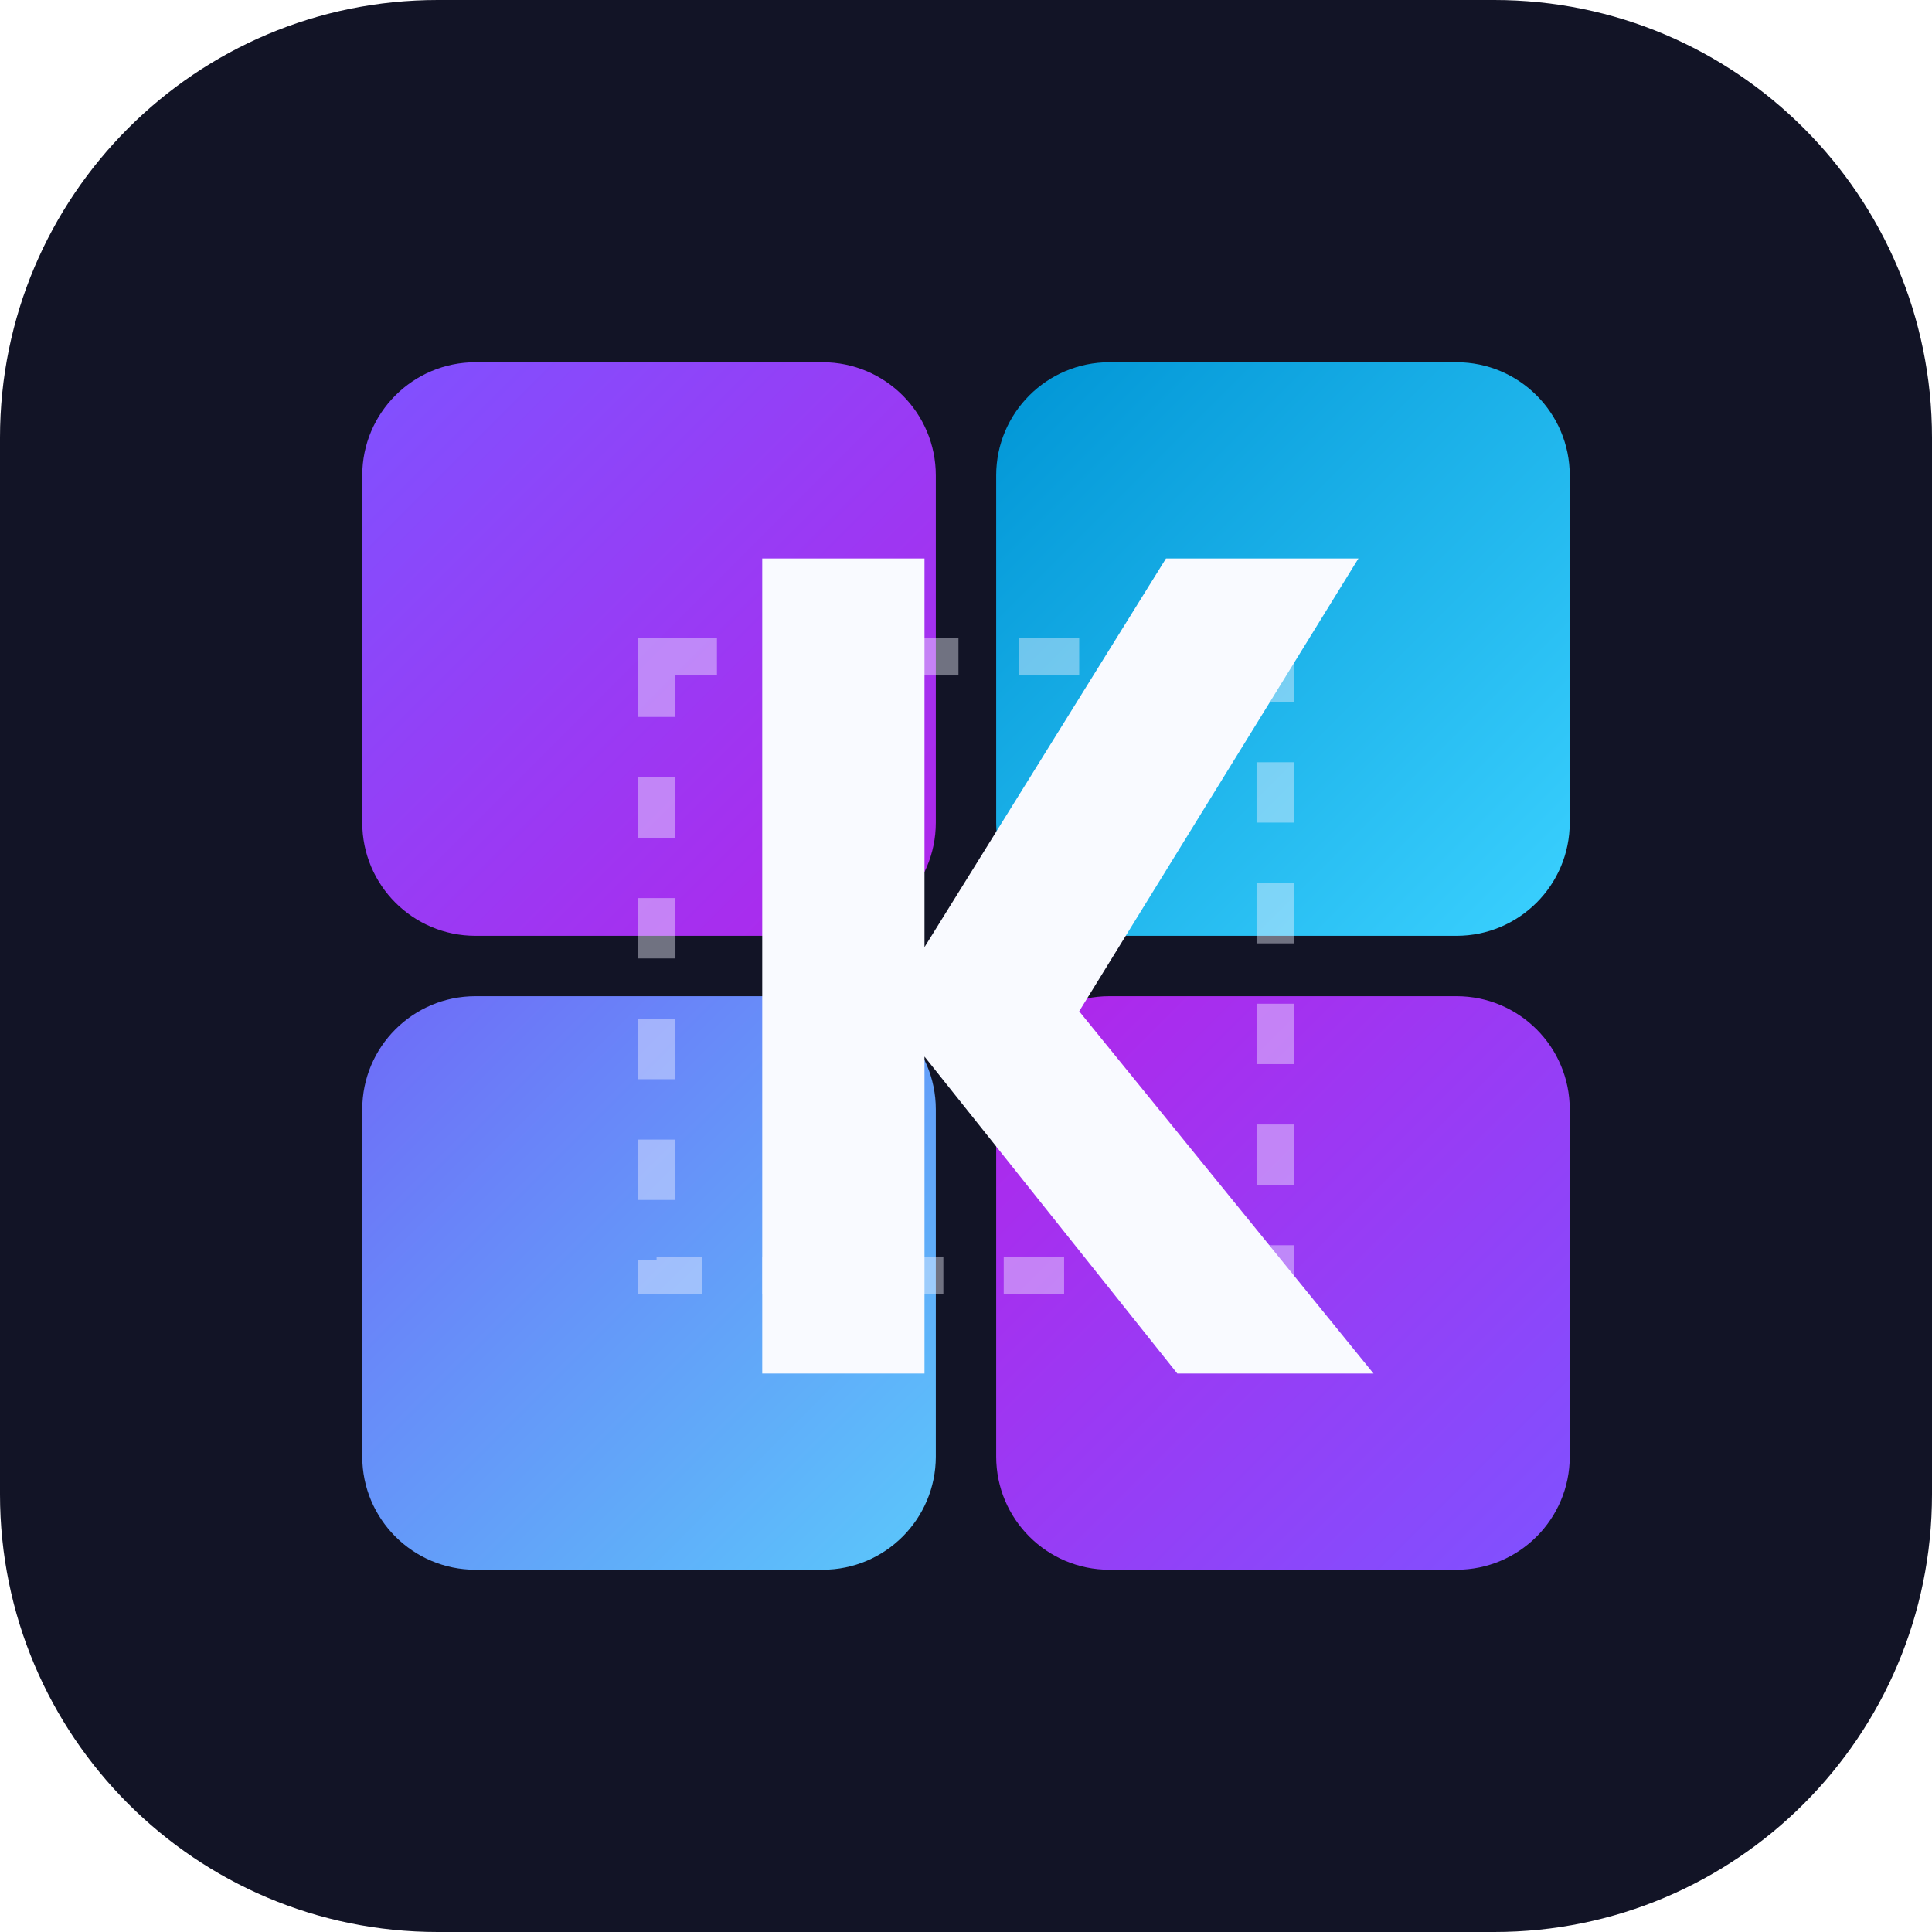
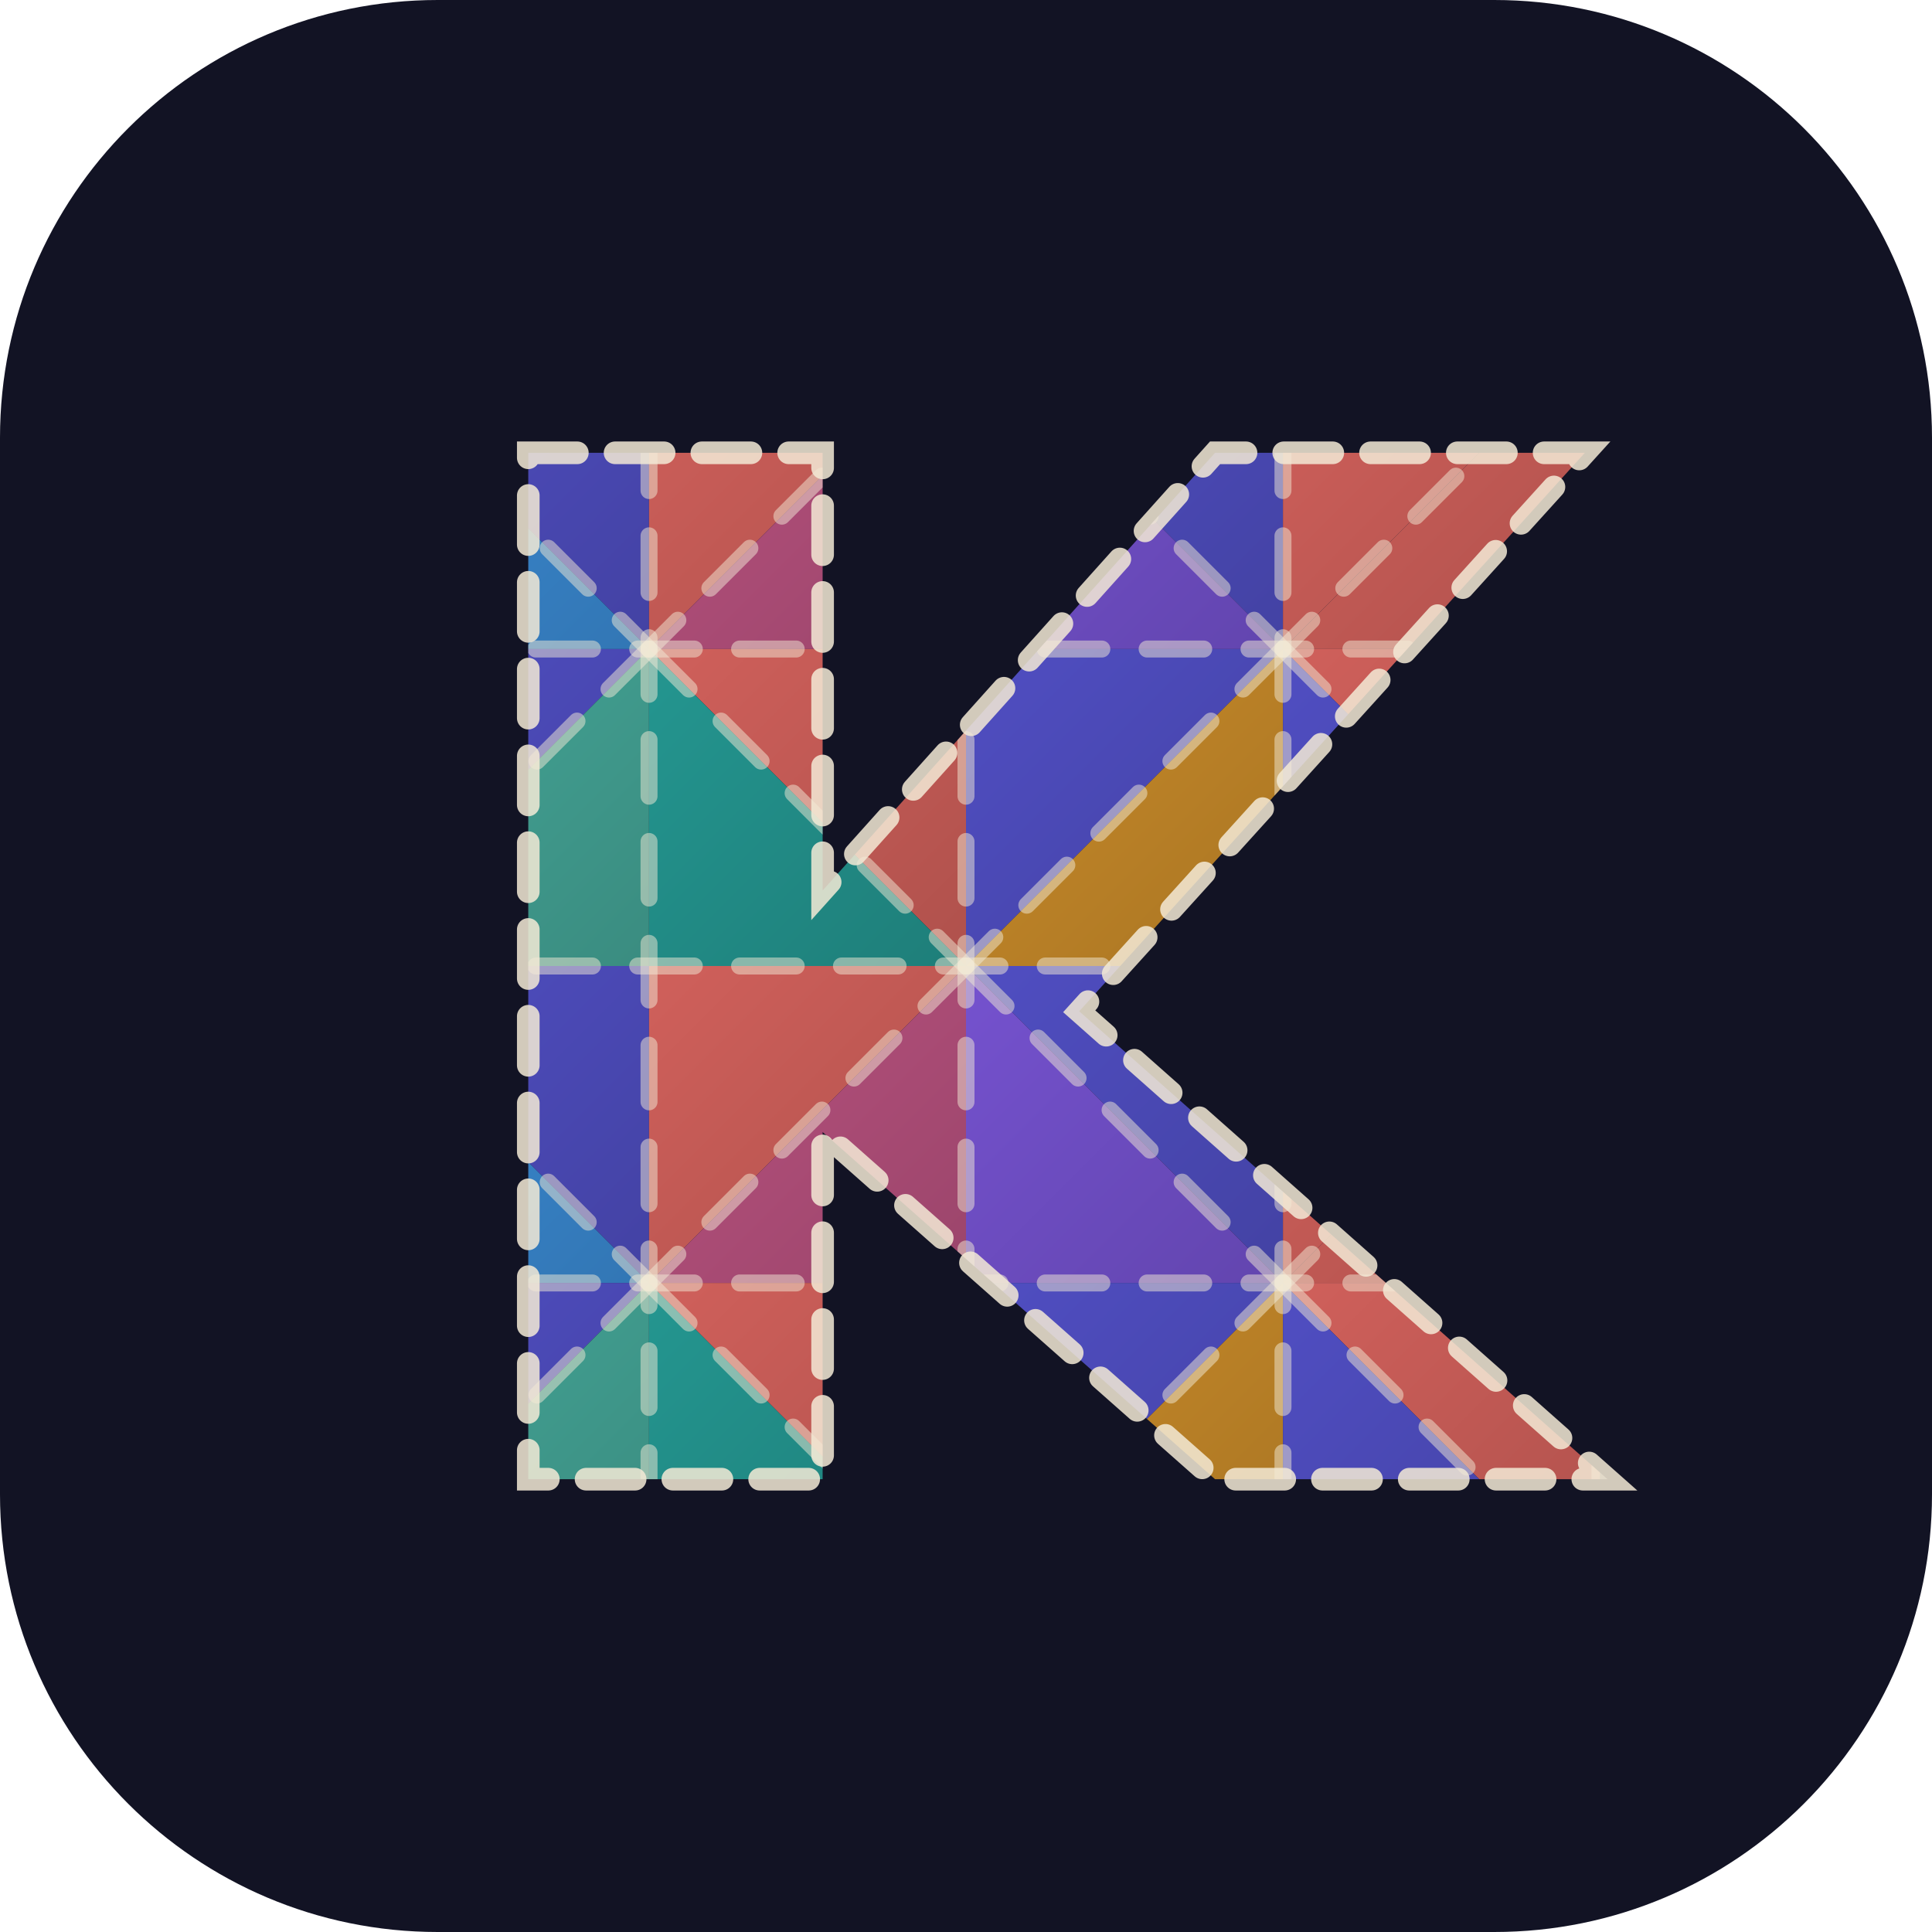
<svg xmlns="http://www.w3.org/2000/svg" width="512" height="512" viewBox="0 0 512 512" fill="none">
  <defs>
-     <linearGradient id="tileA" x1="96" y1="96" x2="248" y2="248" gradientUnits="userSpaceOnUse">
-       <stop stop-color="#7F52FF" />
-       <stop offset="1" stop-color="#B125EA" />
+     <linearGradient id="g0a" x1="88" y1="88" x2="172" y2="172" gradientUnits="userSpaceOnUse">
+       <stop stop-color="#504ec2" />
+       <stop offset="1" stop-color="#4342a3" />
    </linearGradient>
-     <linearGradient id="tileB" x1="264" y1="96" x2="416" y2="248" gradientUnits="userSpaceOnUse">
-       <stop stop-color="#0095D5" />
-       <stop offset="1" stop-color="#3BD1FF" />
+     <linearGradient id="g0b" x1="88" y1="88" x2="172" y2="172" gradientUnits="userSpaceOnUse">
+       <stop stop-color="#3b8cd6" />
+       <stop offset="1" stop-color="#3276b4" />
    </linearGradient>
-     <linearGradient id="tileC" x1="96" y1="264" x2="248" y2="416" gradientUnits="userSpaceOnUse">
-       <stop stop-color="#6F6AF8" />
-       <stop offset="1" stop-color="#5AC8FA" />
+     <linearGradient id="g1a" x1="172" y1="88" x2="256" y2="172" gradientUnits="userSpaceOnUse">
+       <stop stop-color="#d0605b" />
+       <stop offset="1" stop-color="#af514c" />
    </linearGradient>
-     <linearGradient id="tileD" x1="264" y1="264" x2="416" y2="416" gradientUnits="userSpaceOnUse">
-       <stop stop-color="#B125EA" />
-       <stop offset="1" stop-color="#7F52FF" />
+     <linearGradient id="g1b" x1="172" y1="88" x2="256" y2="172" gradientUnits="userSpaceOnUse">
+       <stop stop-color="#b9527f" />
+       <stop offset="1" stop-color="#9b456b" />
    </linearGradient>
+     <linearGradient id="g2a" x1="256" y1="88" x2="340" y2="172" gradientUnits="userSpaceOnUse">
+       <stop stop-color="#504ec2" />
+       <stop offset="1" stop-color="#4342a3" />
+     </linearGradient>
+     <linearGradient id="g2b" x1="256" y1="88" x2="340" y2="172" gradientUnits="userSpaceOnUse">
+       <stop stop-color="#7552cf" />
+       <stop offset="1" stop-color="#6245ae" />
+     </linearGradient>
+     <linearGradient id="g3a" x1="340" y1="88" x2="424" y2="172" gradientUnits="userSpaceOnUse">
+       <stop stop-color="#d0605b" />
+       <stop offset="1" stop-color="#af514c" />
+     </linearGradient>
+     <linearGradient id="g3b" x1="340" y1="88" x2="424" y2="172" gradientUnits="userSpaceOnUse">
+       <stop stop-color="#d0605b" />
+       <stop offset="1" stop-color="#af514c" />
+     </linearGradient>
+     <linearGradient id="g4a" x1="88" y1="172" x2="172" y2="256" gradientUnits="userSpaceOnUse">
+       <stop stop-color="#504ec2" />
+       <stop offset="1" stop-color="#4342a3" />
+     </linearGradient>
+     <linearGradient id="g4b" x1="88" y1="172" x2="172" y2="256" gradientUnits="userSpaceOnUse">
+       <stop stop-color="#45a798" />
+       <stop offset="1" stop-color="#3a8c80" />
+     </linearGradient>
+     <linearGradient id="g5a" x1="172" y1="172" x2="256" y2="256" gradientUnits="userSpaceOnUse">
+       <stop stop-color="#d0605b" />
+       <stop offset="1" stop-color="#af514c" />
+     </linearGradient>
+     <linearGradient id="g5b" x1="172" y1="172" x2="256" y2="256" gradientUnits="userSpaceOnUse">
+       <stop stop-color="#249690" />
+       <stop offset="1" stop-color="#1e7e79" />
+     </linearGradient>
+     <linearGradient id="g6a" x1="256" y1="172" x2="340" y2="256" gradientUnits="userSpaceOnUse">
+       <stop stop-color="#504ec2" />
+       <stop offset="1" stop-color="#4342a3" />
+     </linearGradient>
+     <linearGradient id="g6b" x1="256" y1="172" x2="340" y2="256" gradientUnits="userSpaceOnUse">
+       <stop stop-color="#c98b2a" />
+       <stop offset="1" stop-color="#a97523" />
+     </linearGradient>
+     <linearGradient id="g7a" x1="340" y1="172" x2="424" y2="256" gradientUnits="userSpaceOnUse">
+       <stop stop-color="#d0605b" />
+       <stop offset="1" stop-color="#af514c" />
+     </linearGradient>
+     <linearGradient id="g7b" x1="340" y1="172" x2="424" y2="256" gradientUnits="userSpaceOnUse">
+       <stop stop-color="#504ec2" />
+       <stop offset="1" stop-color="#4342a3" />
+     </linearGradient>
+     <linearGradient id="g8a" x1="88" y1="256" x2="172" y2="340" gradientUnits="userSpaceOnUse">
+       <stop stop-color="#504ec2" />
+       <stop offset="1" stop-color="#4342a3" />
+     </linearGradient>
+     <linearGradient id="g8b" x1="88" y1="256" x2="172" y2="340" gradientUnits="userSpaceOnUse">
+       <stop stop-color="#3b8cd6" />
+       <stop offset="1" stop-color="#3276b4" />
+     </linearGradient>
+     <linearGradient id="g9a" x1="172" y1="256" x2="256" y2="340" gradientUnits="userSpaceOnUse">
+       <stop stop-color="#d0605b" />
+       <stop offset="1" stop-color="#af514c" />
+     </linearGradient>
+     <linearGradient id="g9b" x1="172" y1="256" x2="256" y2="340" gradientUnits="userSpaceOnUse">
+       <stop stop-color="#b9527f" />
+       <stop offset="1" stop-color="#9b456b" />
+     </linearGradient>
+     <linearGradient id="g10a" x1="256" y1="256" x2="340" y2="340" gradientUnits="userSpaceOnUse">
+       <stop stop-color="#504ec2" />
+       <stop offset="1" stop-color="#4342a3" />
+     </linearGradient>
+     <linearGradient id="g10b" x1="256" y1="256" x2="340" y2="340" gradientUnits="userSpaceOnUse">
+       <stop stop-color="#7552cf" />
+       <stop offset="1" stop-color="#6245ae" />
+     </linearGradient>
+     <linearGradient id="g11a" x1="340" y1="256" x2="424" y2="340" gradientUnits="userSpaceOnUse">
+       <stop stop-color="#d0605b" />
+       <stop offset="1" stop-color="#af514c" />
+     </linearGradient>
+     <linearGradient id="g11b" x1="340" y1="256" x2="424" y2="340" gradientUnits="userSpaceOnUse">
+       <stop stop-color="#d0605b" />
+       <stop offset="1" stop-color="#af514c" />
+     </linearGradient>
+     <linearGradient id="g12a" x1="88" y1="340" x2="172" y2="424" gradientUnits="userSpaceOnUse">
+       <stop stop-color="#504ec2" />
+       <stop offset="1" stop-color="#4342a3" />
+     </linearGradient>
+     <linearGradient id="g12b" x1="88" y1="340" x2="172" y2="424" gradientUnits="userSpaceOnUse">
+       <stop stop-color="#45a798" />
+       <stop offset="1" stop-color="#3a8c80" />
+     </linearGradient>
+     <linearGradient id="g13a" x1="172" y1="340" x2="256" y2="424" gradientUnits="userSpaceOnUse">
+       <stop stop-color="#d0605b" />
+       <stop offset="1" stop-color="#af514c" />
+     </linearGradient>
+     <linearGradient id="g13b" x1="172" y1="340" x2="256" y2="424" gradientUnits="userSpaceOnUse">
+       <stop stop-color="#249690" />
+       <stop offset="1" stop-color="#1e7e79" />
+     </linearGradient>
+     <linearGradient id="g14a" x1="256" y1="340" x2="340" y2="424" gradientUnits="userSpaceOnUse">
+       <stop stop-color="#504ec2" />
+       <stop offset="1" stop-color="#4342a3" />
+     </linearGradient>
+     <linearGradient id="g14b" x1="256" y1="340" x2="340" y2="424" gradientUnits="userSpaceOnUse">
+       <stop stop-color="#c98b2a" />
+       <stop offset="1" stop-color="#a97523" />
+     </linearGradient>
+     <linearGradient id="g15a" x1="340" y1="340" x2="424" y2="424" gradientUnits="userSpaceOnUse">
+       <stop stop-color="#d0605b" />
+       <stop offset="1" stop-color="#af514c" />
+     </linearGradient>
+     <linearGradient id="g15b" x1="340" y1="340" x2="424" y2="424" gradientUnits="userSpaceOnUse">
+       <stop stop-color="#504ec2" />
+       <stop offset="1" stop-color="#4342a3" />
+     </linearGradient>
+     <clipPath id="kclip">
+       <path d="M140 120 H218 V236 L322 120 H420 L286 268 L426 392 H322 L218 300 V392 H140 Z" />
+     </clipPath>
  </defs>
-   <rect width="512" height="512" rx="116" fill="#121426" />
-   <rect x="96" y="96" width="152" height="152" rx="30" fill="url(#tileA)" />
-   <rect x="264" y="96" width="152" height="152" rx="30" fill="url(#tileB)" />
-   <rect x="96" y="264" width="152" height="152" rx="30" fill="url(#tileC)" />
-   <rect x="264" y="264" width="152" height="152" rx="30" fill="url(#tileD)" />
-   <path d="M174 174H338V338H174V174Z" fill="none" stroke="#F4F2FF" stroke-opacity="0.42" stroke-width="10" stroke-dasharray="16 16" />
-   <path d="M202 148V364H245V280L312 364H364L286 268L360 148H309L245 251V148H202Z" fill="#F9FAFF" />
+   <rect width="512" height="512" rx="116" fill="#121324" />
+   <g clip-path="url(#kclip)">
+     <rect x="88" y="88" width="336" height="336" fill="#1a1c30" />
+     <path d="M88 88 L172 88 L172 172 Z" fill="url(#g0a)" />
+     <path d="M88 88 L172 172 L88 172 Z" fill="url(#g0b)" />
+     <path d="M172 88 L256 88 L172 172 Z" fill="url(#g1a)" />
+     <path d="M256 88 L256 172 L172 172 Z" fill="url(#g1b)" />
+     <path d="M256 88 L340 88 L340 172 Z" fill="url(#g2a)" />
+     <path d="M256 88 L340 172 L256 172 Z" fill="url(#g2b)" />
+     <path d="M340 88 L424 88 L340 172 Z" fill="url(#g3a)" />
+     <path d="M424 88 L424 172 L340 172 Z" fill="url(#g3b)" />
+     <path d="M88 172 L172 172 L88 256 Z" fill="url(#g4a)" />
+     <path d="M172 172 L172 256 L88 256 Z" fill="url(#g4b)" />
+     <path d="M172 172 L256 172 L256 256 Z" fill="url(#g5a)" />
+     <path d="M172 172 L256 256 L172 256 Z" fill="url(#g5b)" />
+     <path d="M256 172 L340 172 L256 256 Z" fill="url(#g6a)" />
+     <path d="M340 172 L340 256 L256 256 Z" fill="url(#g6b)" />
+     <path d="M340 172 L424 172 L424 256 Z" fill="url(#g7a)" />
+     <path d="M340 172 L424 256 L340 256 Z" fill="url(#g7b)" />
+     <path d="M88 256 L172 256 L172 340 Z" fill="url(#g8a)" />
+     <path d="M88 256 L172 340 L88 340 Z" fill="url(#g8b)" />
+     <path d="M172 256 L256 256 L172 340 Z" fill="url(#g9a)" />
+     <path d="M256 256 L256 340 L172 340 Z" fill="url(#g9b)" />
+     <path d="M256 256 L340 256 L340 340 Z" fill="url(#g10a)" />
+     <path d="M256 256 L340 340 L256 340 Z" fill="url(#g10b)" />
+     <path d="M340 256 L424 256 L340 340 Z" fill="url(#g11a)" />
+     <path d="M424 256 L424 340 L340 340 Z" fill="url(#g11b)" />
+     <path d="M88 340 L172 340 L88 424 Z" fill="url(#g12a)" />
+     <path d="M172 340 L172 424 L88 424 Z" fill="url(#g12b)" />
+     <path d="M172 340 L256 340 L256 424 Z" fill="url(#g13a)" />
+     <path d="M172 340 L256 424 L172 424 Z" fill="url(#g13b)" />
+     <path d="M256 340 L340 340 L256 424 Z" fill="url(#g14a)" />
+     <path d="M340 340 L340 424 L256 424 Z" fill="url(#g14b)" />
+     <path d="M340 340 L424 340 L424 424 Z" fill="url(#g15a)" />
+     <path d="M340 340 L424 424 L340 424 Z" fill="url(#g15b)" />
+     <line x1="88" y1="88" x2="172" y2="172" stroke="#F3EAD6" stroke-opacity="0.5" stroke-width="4.5" stroke-dasharray="15 12" stroke-linecap="round" />
+     <line x1="256" y1="88" x2="172" y2="172" stroke="#F3EAD6" stroke-opacity="0.5" stroke-width="4.5" stroke-dasharray="15 12" stroke-linecap="round" />
+     <line x1="256" y1="88" x2="340" y2="172" stroke="#F3EAD6" stroke-opacity="0.5" stroke-width="4.5" stroke-dasharray="15 12" stroke-linecap="round" />
+     <line x1="424" y1="88" x2="340" y2="172" stroke="#F3EAD6" stroke-opacity="0.5" stroke-width="4.5" stroke-dasharray="15 12" stroke-linecap="round" />
+     <line x1="172" y1="172" x2="88" y2="256" stroke="#F3EAD6" stroke-opacity="0.5" stroke-width="4.5" stroke-dasharray="15 12" stroke-linecap="round" />
+     <line x1="172" y1="172" x2="256" y2="256" stroke="#F3EAD6" stroke-opacity="0.5" stroke-width="4.5" stroke-dasharray="15 12" stroke-linecap="round" />
+     <line x1="340" y1="172" x2="256" y2="256" stroke="#F3EAD6" stroke-opacity="0.5" stroke-width="4.5" stroke-dasharray="15 12" stroke-linecap="round" />
+     <line x1="340" y1="172" x2="424" y2="256" stroke="#F3EAD6" stroke-opacity="0.5" stroke-width="4.5" stroke-dasharray="15 12" stroke-linecap="round" />
+     <line x1="88" y1="256" x2="172" y2="340" stroke="#F3EAD6" stroke-opacity="0.5" stroke-width="4.5" stroke-dasharray="15 12" stroke-linecap="round" />
+     <line x1="256" y1="256" x2="172" y2="340" stroke="#F3EAD6" stroke-opacity="0.5" stroke-width="4.5" stroke-dasharray="15 12" stroke-linecap="round" />
+     <line x1="256" y1="256" x2="340" y2="340" stroke="#F3EAD6" stroke-opacity="0.5" stroke-width="4.5" stroke-dasharray="15 12" stroke-linecap="round" />
+     <line x1="424" y1="256" x2="340" y2="340" stroke="#F3EAD6" stroke-opacity="0.5" stroke-width="4.5" stroke-dasharray="15 12" stroke-linecap="round" />
+     <line x1="172" y1="340" x2="88" y2="424" stroke="#F3EAD6" stroke-opacity="0.5" stroke-width="4.5" stroke-dasharray="15 12" stroke-linecap="round" />
+     <line x1="172" y1="340" x2="256" y2="424" stroke="#F3EAD6" stroke-opacity="0.5" stroke-width="4.5" stroke-dasharray="15 12" stroke-linecap="round" />
+     <line x1="340" y1="340" x2="256" y2="424" stroke="#F3EAD6" stroke-opacity="0.5" stroke-width="4.5" stroke-dasharray="15 12" stroke-linecap="round" />
+     <line x1="340" y1="340" x2="424" y2="424" stroke="#F3EAD6" stroke-opacity="0.5" stroke-width="4.5" stroke-dasharray="15 12" stroke-linecap="round" />
+     <line x1="88" y1="88" x2="88" y2="424" stroke="#F3EAD6" stroke-opacity="0.5" stroke-width="4.5" stroke-dasharray="15 12" stroke-linecap="round" />
+     <line x1="88" y1="88" x2="424" y2="88" stroke="#F3EAD6" stroke-opacity="0.5" stroke-width="4.5" stroke-dasharray="15 12" stroke-linecap="round" />
+     <line x1="172" y1="88" x2="172" y2="424" stroke="#F3EAD6" stroke-opacity="0.5" stroke-width="4.5" stroke-dasharray="15 12" stroke-linecap="round" />
+     <line x1="88" y1="172" x2="424" y2="172" stroke="#F3EAD6" stroke-opacity="0.5" stroke-width="4.5" stroke-dasharray="15 12" stroke-linecap="round" />
+     <line x1="256" y1="88" x2="256" y2="424" stroke="#F3EAD6" stroke-opacity="0.5" stroke-width="4.5" stroke-dasharray="15 12" stroke-linecap="round" />
+     <line x1="88" y1="256" x2="424" y2="256" stroke="#F3EAD6" stroke-opacity="0.5" stroke-width="4.5" stroke-dasharray="15 12" stroke-linecap="round" />
+     <line x1="340" y1="88" x2="340" y2="424" stroke="#F3EAD6" stroke-opacity="0.5" stroke-width="4.5" stroke-dasharray="15 12" stroke-linecap="round" />
+     <line x1="88" y1="340" x2="424" y2="340" stroke="#F3EAD6" stroke-opacity="0.5" stroke-width="4.5" stroke-dasharray="15 12" stroke-linecap="round" />
+     <line x1="424" y1="88" x2="424" y2="424" stroke="#F3EAD6" stroke-opacity="0.5" stroke-width="4.5" stroke-dasharray="15 12" stroke-linecap="round" />
+     <line x1="88" y1="424" x2="424" y2="424" stroke="#F3EAD6" stroke-opacity="0.5" stroke-width="4.5" stroke-dasharray="15 12" stroke-linecap="round" />
+   </g>
+   <path d="M140 120 H218 V236 L322 120 H420 L286 268 L426 392 H322 L218 300 V392 H140 Z" fill="none" stroke="#F3EAD6" stroke-opacity="0.85" stroke-width="6" stroke-dasharray="13 10" stroke-linecap="round" />
</svg>
